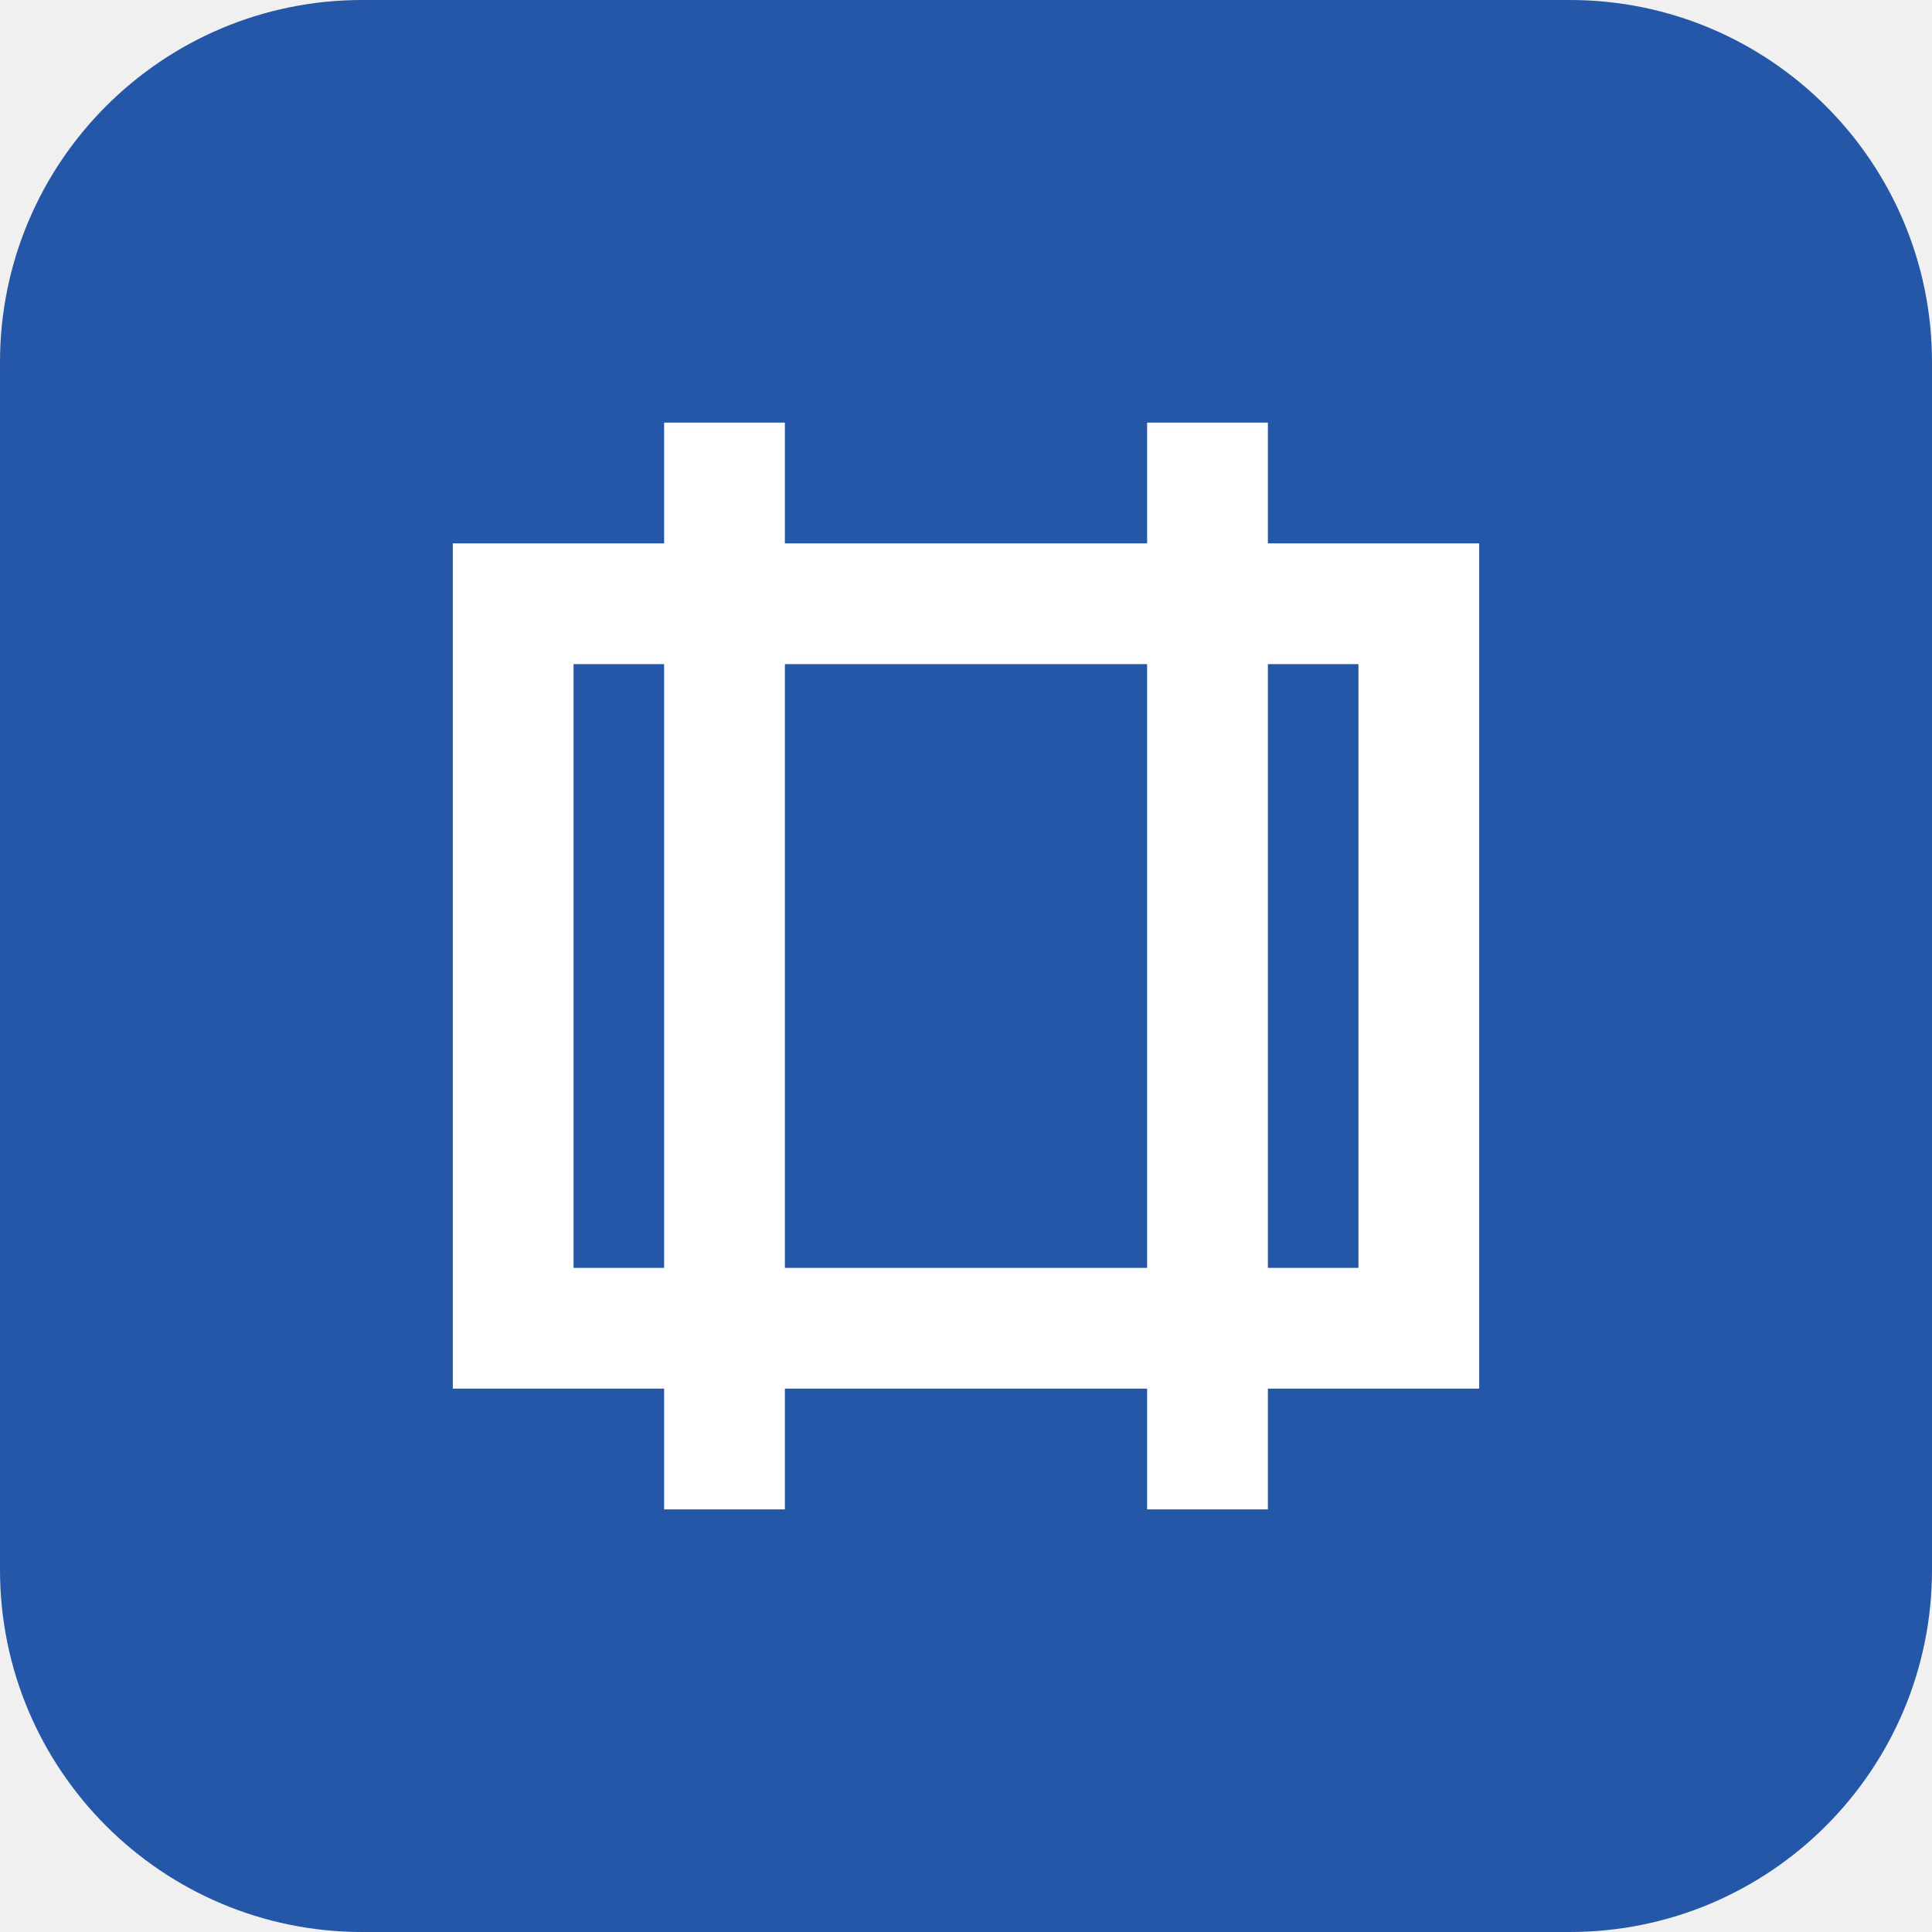
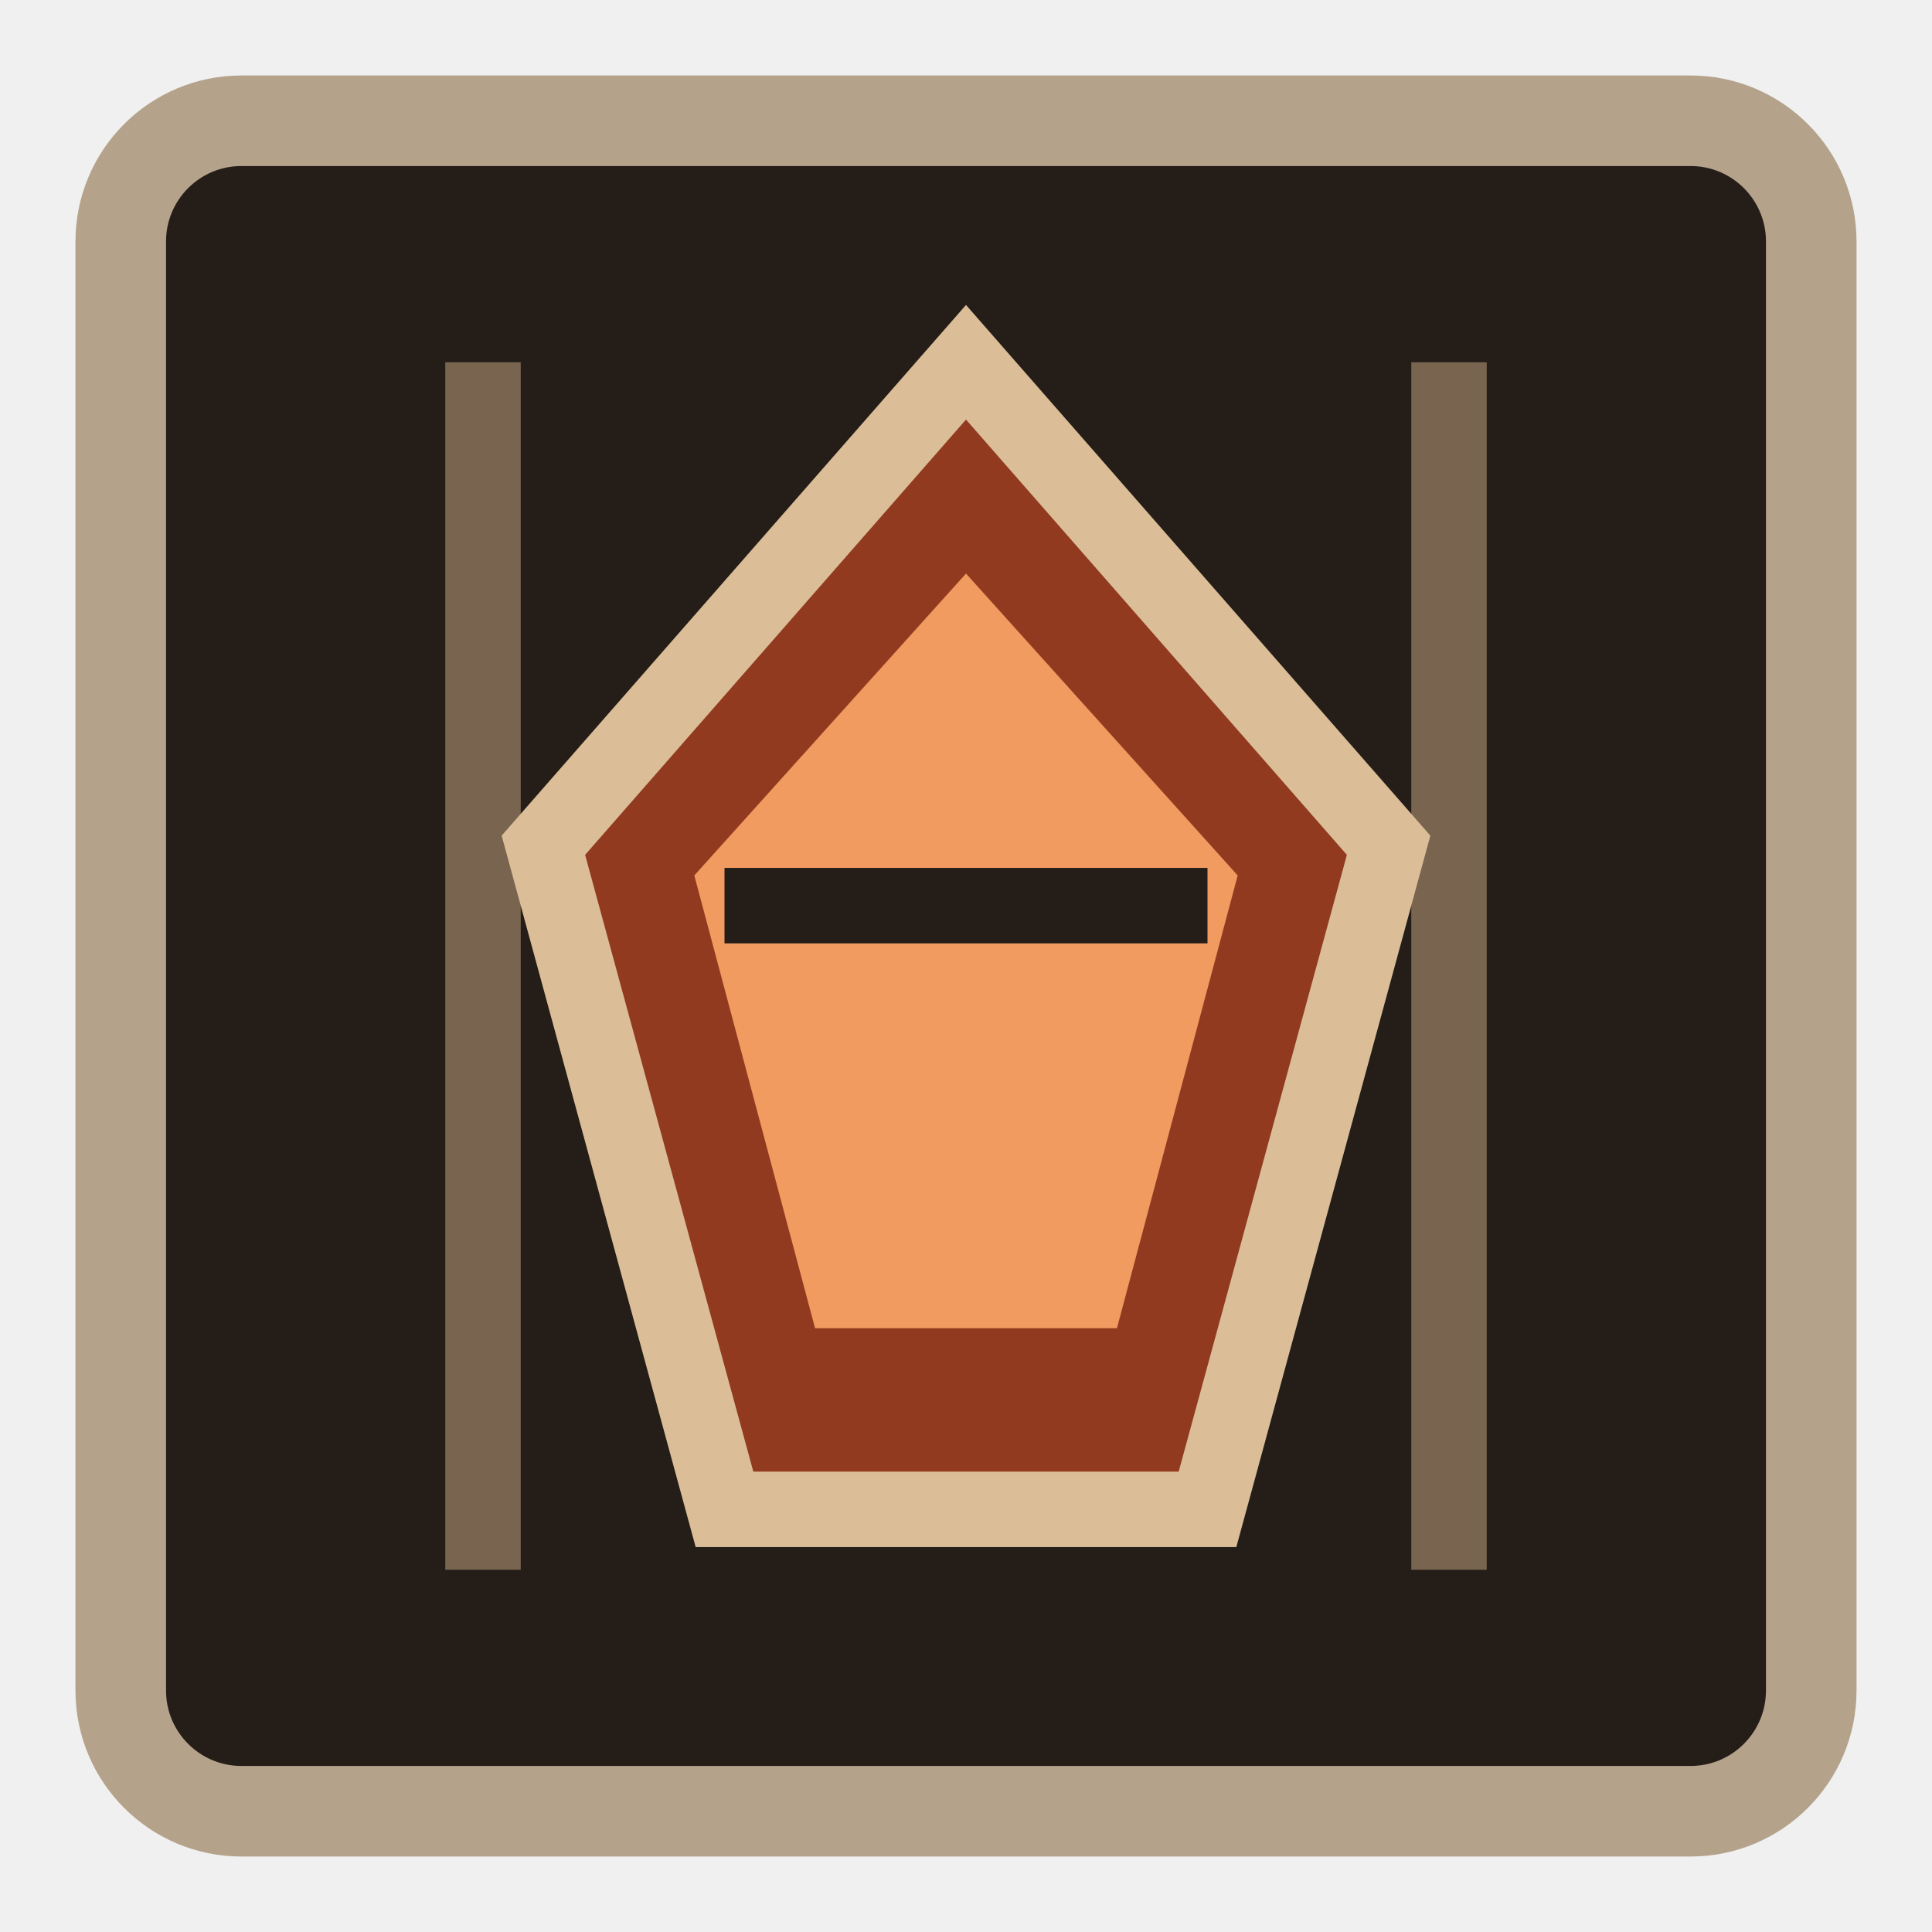
- <svg xmlns="http://www.w3.org/2000/svg" viewBox="0 0 64 64">
-   <rect width="64" height="64" rx="12" fill="#2457a7" />
-   <path d="M17 20h30v24H17zM24 14v36M40 14v36" fill="none" stroke="#fff" stroke-width="4" />
+ <svg xmlns="http://www.w3.org/2000/svg" viewBox="0 0 32 32" role="img" aria-label="Cinder &amp; Vesper">
+   <rect x="2" y="2" width="28" height="28" rx="2" fill="#241D18" stroke="#B5A28B" stroke-width="1.5" />
+   <line x1="8" y1="6" x2="8" y2="26" stroke="#78644F" stroke-width="1.25" />
+   <line x1="24" y1="6" x2="24" y2="26" stroke="#78644F" stroke-width="1.25" />
+   <polygon points="16,6 23,14 20,25 12,25 9,14" fill="#923A20" stroke="#DBBE98" stroke-width="1.25" />
+   <polygon points="16,9.5 20.5,14.5 18.5,22 13.5,22 11.5,14.5" fill="#F19B61" />
+   <line x1="12" y1="15" x2="20" y2="15" stroke="#241D18" stroke-width="1.25" />
</svg>
